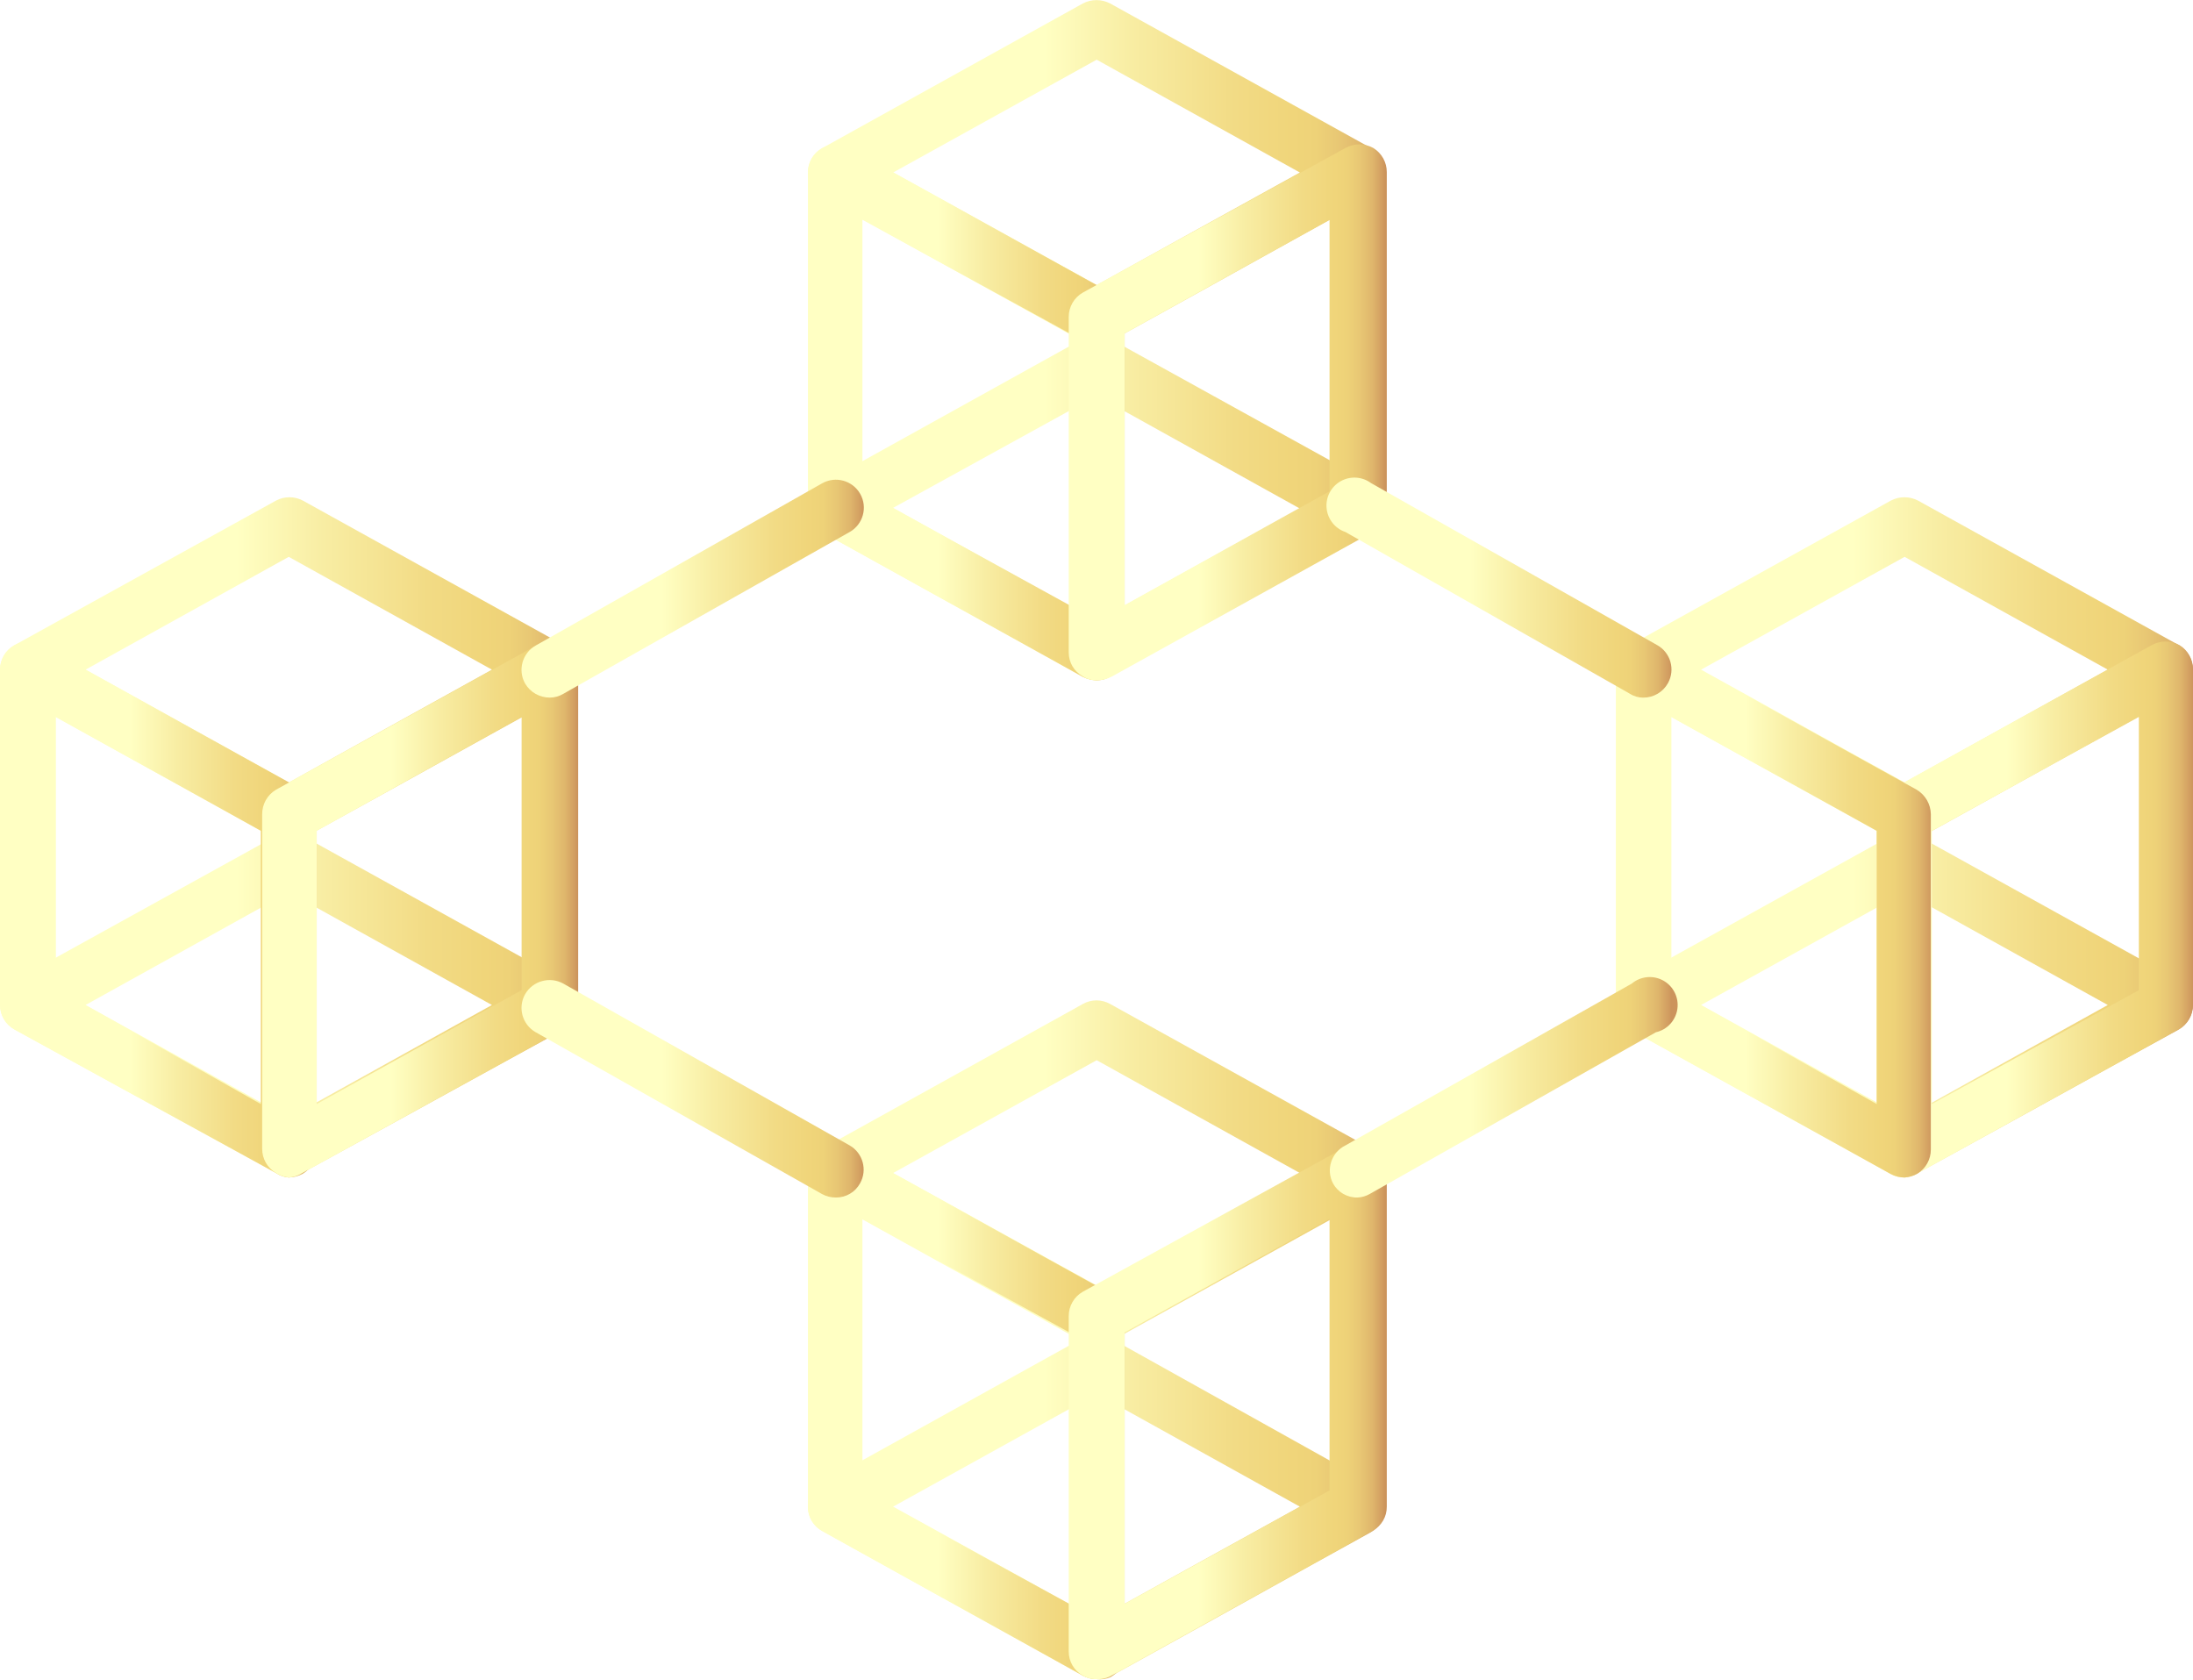
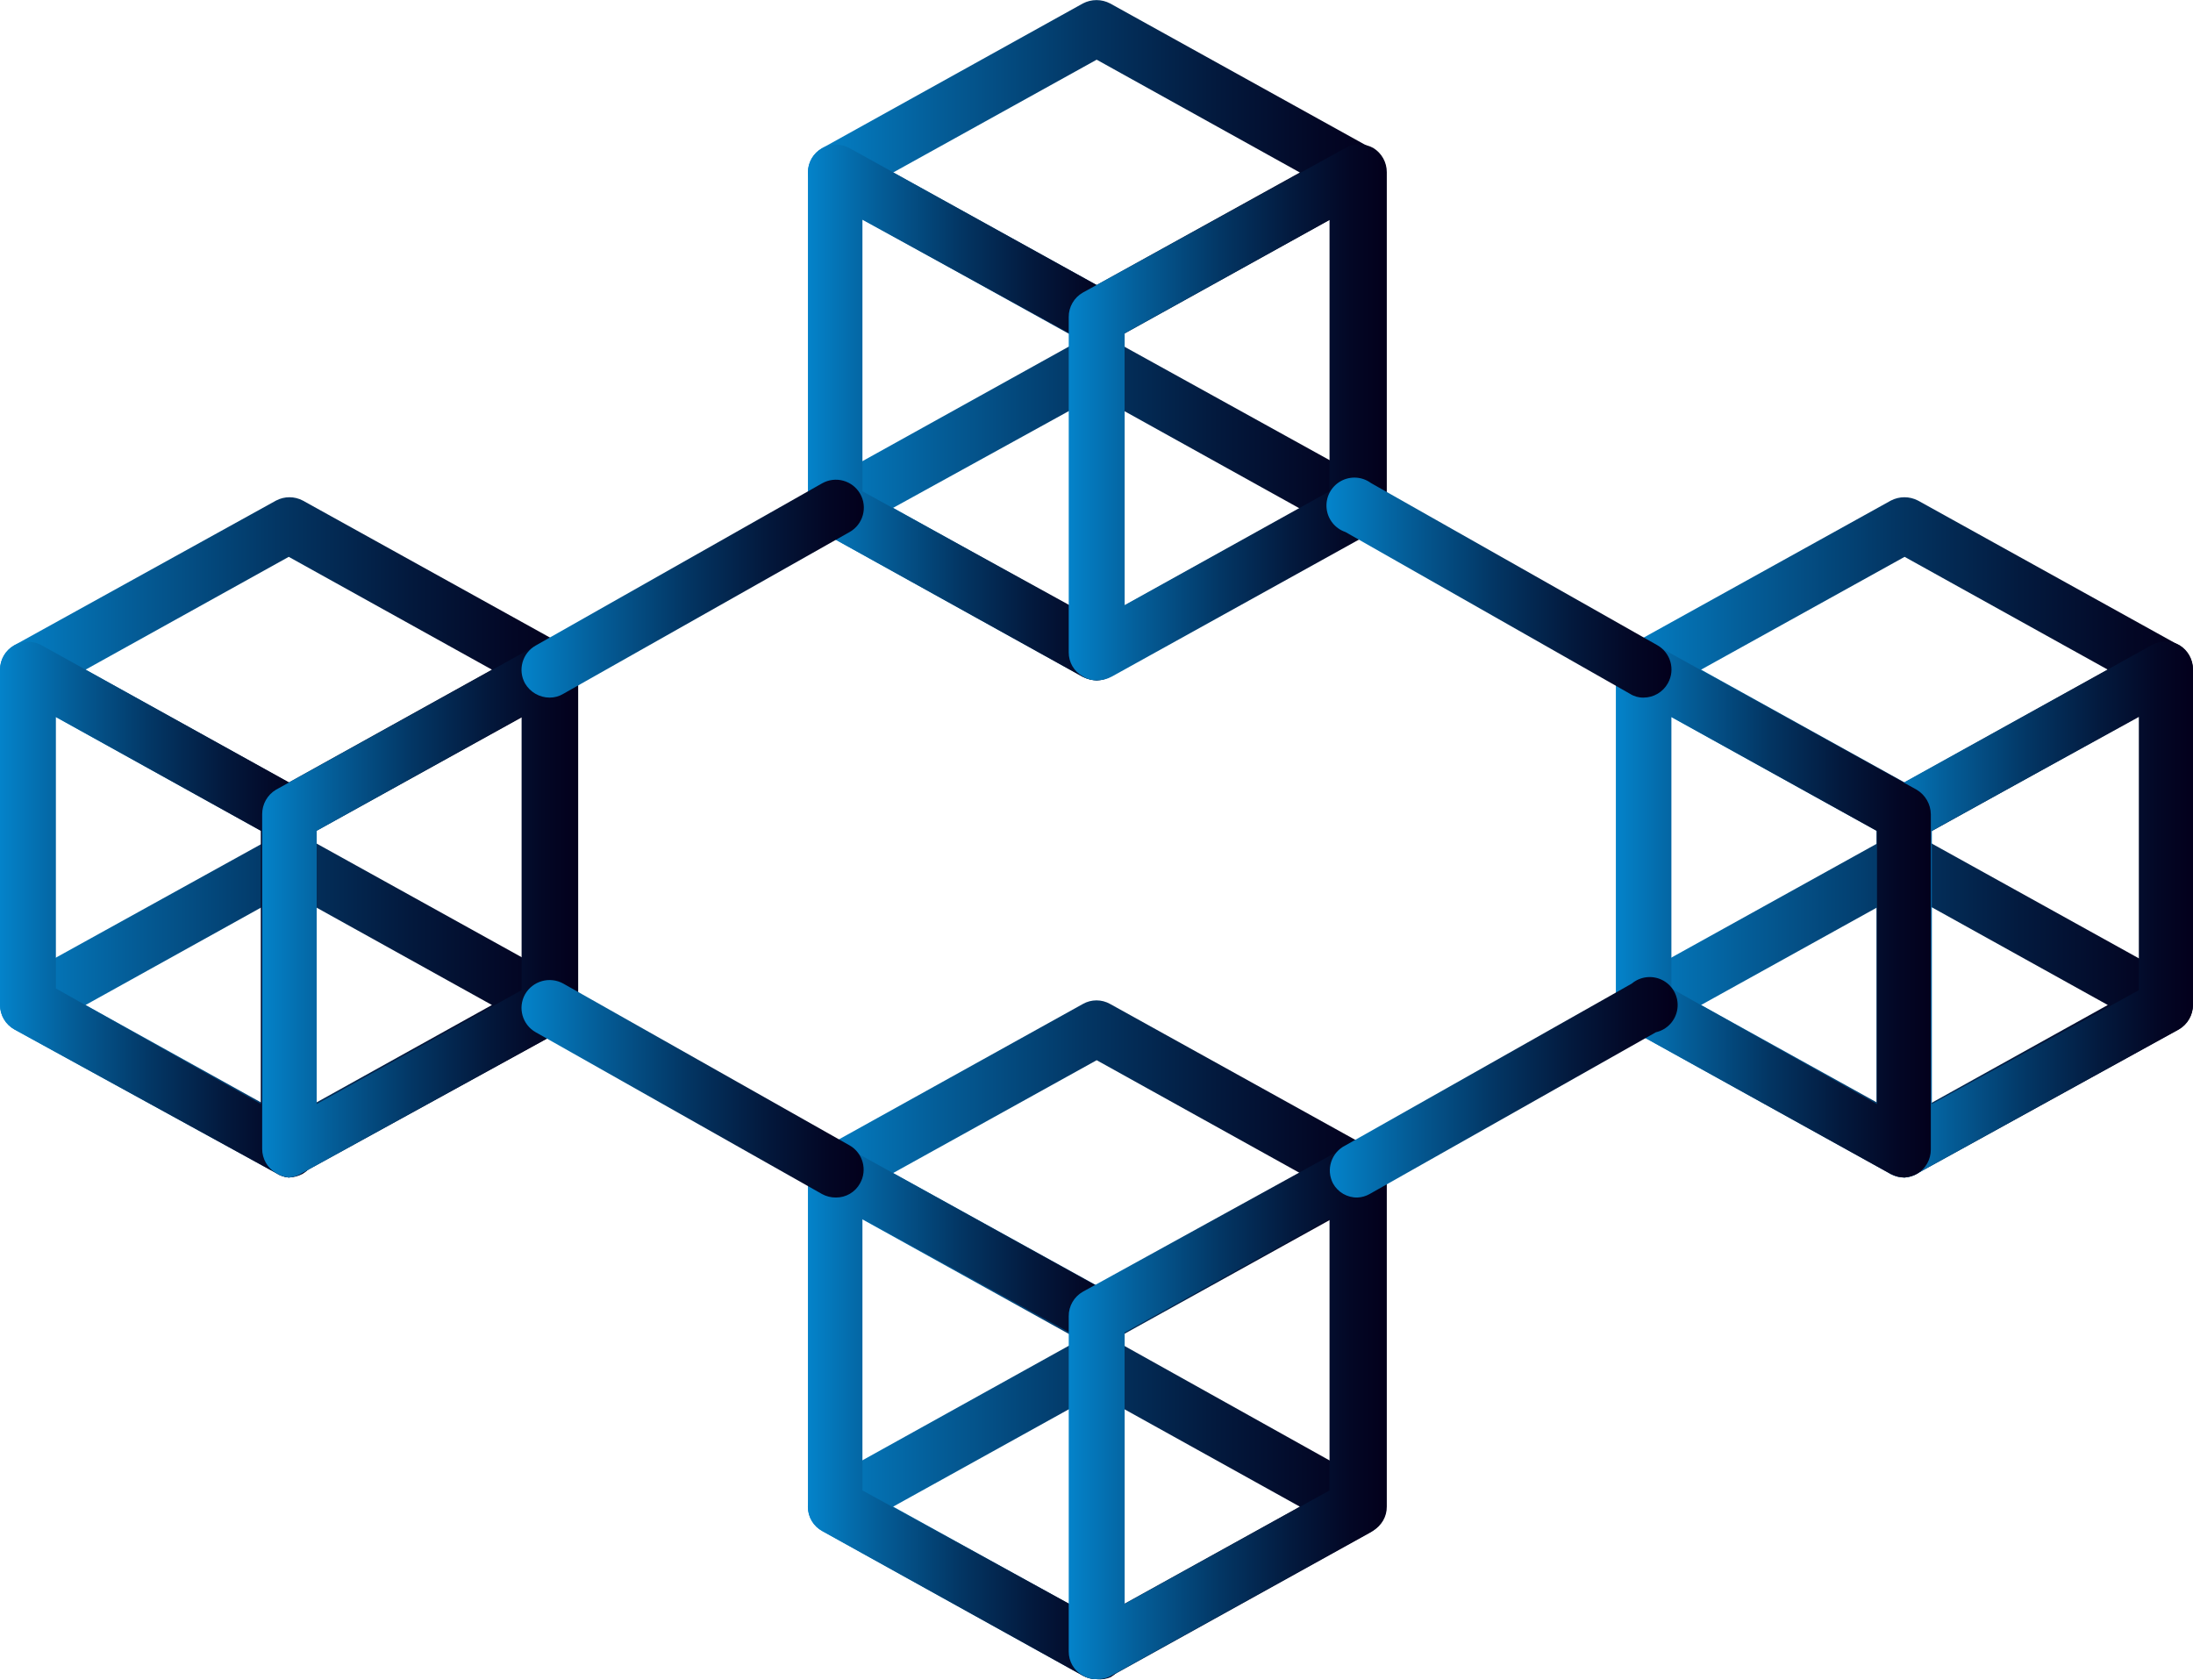
<svg xmlns="http://www.w3.org/2000/svg" xmlns:xlink="http://www.w3.org/1999/xlink" viewBox="0 0 63.57 48.67">
  <defs>
-     <linearGradient id="未命名漸層_9" data-name="未命名漸層 9" y1="19.41" x2="16.74" y2="19.41" gradientUnits="userSpaceOnUse">
-       <stop offset="0.41" stop-color="#ffffc3" />
-       <stop offset="0.56" stop-color="#f8eda3" />
-       <stop offset="0.74" stop-color="#f2db85" />
-       <stop offset="0.84" stop-color="#f0d57a" />
-       <stop offset="0.88" stop-color="#eed278" />
-       <stop offset="0.92" stop-color="#e8c774" />
-       <stop offset="0.96" stop-color="#dfb66c" />
-       <stop offset="0.99" stop-color="#d29e61" />
-       <stop offset="1" stop-color="#cc945c" />
+     <linearGradient id="新增漸層色票_拷貝_7" data-name="新增漸層色票 拷貝 7" y1="19.41" x2="16.74" y2="19.41" gradientUnits="userSpaceOnUse">
+       <stop offset="0" stop-color="#0483ca" />
+       <stop offset="0.22" stop-color="#045e99" />
+       <stop offset="0.48" stop-color="#033664" />
+       <stop offset="0.71" stop-color="#03193d" />
+       <stop offset="0.89" stop-color="#030725" />
+       <stop offset="1" stop-color="#03001c" />
    </linearGradient>
-     <linearGradient id="未命名漸層_9-2" y1="29.13" x2="16.74" y2="29.13" xlink:href="#未命名漸層_9" />
-     <linearGradient id="未命名漸層_9-3" y1="26.37" x2="9.18" y2="26.37" xlink:href="#未命名漸層_9" />
-     <linearGradient id="未命名漸層_9-4" x1="7.56" y1="26.37" x2="16.74" y2="26.37" xlink:href="#未命名漸層_9" />
-     <linearGradient id="未命名漸層_9-5" x1="46.84" y1="19.41" x2="63.57" y2="19.41" xlink:href="#未命名漸層_9" />
-     <linearGradient id="未命名漸層_9-6" x1="46.84" y1="29.13" x2="63.57" y2="29.13" xlink:href="#未命名漸層_9" />
-     <linearGradient id="未命名漸層_9-7" x1="54.4" y1="26.37" x2="63.57" y2="26.37" xlink:href="#未命名漸層_9" />
-     <linearGradient id="未命名漸層_9-8" x1="46.84" y1="26.37" x2="56.01" y2="26.37" xlink:href="#未命名漸層_9" />
-     <linearGradient id="未命名漸層_9-9" x1="23.42" y1="5" x2="40.15" y2="5" xlink:href="#未命名漸層_9" />
-     <linearGradient id="未命名漸層_9-10" x1="23.42" y1="14.72" x2="40.15" y2="14.72" xlink:href="#未命名漸層_9" />
-     <linearGradient id="未命名漸層_9-11" x1="23.42" y1="11.95" x2="32.6" y2="11.95" xlink:href="#未命名漸層_9" />
-     <linearGradient id="未命名漸層_9-12" x1="30.98" y1="11.95" x2="40.15" y2="11.95" xlink:href="#未命名漸層_9" />
-     <linearGradient id="未命名漸層_9-13" x1="23.42" y1="33.96" x2="40.15" y2="33.96" xlink:href="#未命名漸層_9" />
-     <linearGradient id="未命名漸層_9-14" x1="23.42" y1="43.68" x2="40.15" y2="43.68" xlink:href="#未命名漸層_9" />
-     <linearGradient id="未命名漸層_9-15" x1="23.42" y1="40.91" x2="32.6" y2="40.91" xlink:href="#未命名漸層_9" />
-     <linearGradient id="未命名漸層_9-16" x1="30.98" y1="40.91" x2="40.15" y2="40.91" xlink:href="#未命名漸層_9" />
-     <linearGradient id="未命名漸層_9-17" x1="15.12" y1="17.06" x2="25.04" y2="17.06" xlink:href="#未命名漸層_9" />
-     <linearGradient id="未命名漸層_9-18" x1="38.54" y1="17.06" x2="48.45" y2="17.06" xlink:href="#未命名漸層_9" />
-     <linearGradient id="未命名漸層_9-19" x1="15.12" y1="31.56" x2="25.04" y2="31.56" xlink:href="#未命名漸層_9" />
-     <linearGradient id="未命名漸層_9-20" x1="38.54" y1="31.56" x2="48.45" y2="31.56" xlink:href="#未命名漸層_9" />
+     <linearGradient id="新增漸層色票_拷貝_7-2" y1="29.13" x2="16.74" y2="29.13" xlink:href="#新增漸層色票_拷貝_7" />
+     <linearGradient id="新增漸層色票_拷貝_7-3" y1="26.37" x2="9.18" y2="26.37" xlink:href="#新增漸層色票_拷貝_7" />
+     <linearGradient id="新增漸層色票_拷貝_7-4" x1="7.56" y1="26.37" x2="16.74" y2="26.37" xlink:href="#新增漸層色票_拷貝_7" />
+     <linearGradient id="新增漸層色票_拷貝_7-5" x1="46.84" y1="19.41" x2="63.57" y2="19.41" xlink:href="#新增漸層色票_拷貝_7" />
+     <linearGradient id="新增漸層色票_拷貝_7-6" x1="46.84" y1="29.13" x2="63.57" y2="29.13" xlink:href="#新增漸層色票_拷貝_7" />
+     <linearGradient id="新增漸層色票_拷貝_7-7" x1="54.4" y1="26.37" x2="63.57" y2="26.37" xlink:href="#新增漸層色票_拷貝_7" />
+     <linearGradient id="新增漸層色票_拷貝_7-8" x1="46.84" y1="26.37" x2="56.01" y2="26.37" xlink:href="#新增漸層色票_拷貝_7" />
+     <linearGradient id="新增漸層色票_拷貝_7-9" x1="23.42" y1="5" x2="40.15" y2="5" xlink:href="#新增漸層色票_拷貝_7" />
+     <linearGradient id="新增漸層色票_拷貝_7-10" x1="23.42" y1="14.72" x2="40.15" y2="14.72" xlink:href="#新增漸層色票_拷貝_7" />
+     <linearGradient id="新增漸層色票_拷貝_7-11" x1="23.42" y1="11.95" x2="32.6" y2="11.95" xlink:href="#新增漸層色票_拷貝_7" />
+     <linearGradient id="新增漸層色票_拷貝_7-12" x1="30.98" y1="11.95" x2="40.15" y2="11.95" xlink:href="#新增漸層色票_拷貝_7" />
+     <linearGradient id="新增漸層色票_拷貝_7-13" x1="23.42" y1="33.96" x2="40.15" y2="33.96" xlink:href="#新增漸層色票_拷貝_7" />
+     <linearGradient id="新增漸層色票_拷貝_7-14" x1="23.42" y1="43.68" x2="40.15" y2="43.68" xlink:href="#新增漸層色票_拷貝_7" />
+     <linearGradient id="新增漸層色票_拷貝_7-15" x1="23.42" y1="40.91" x2="32.6" y2="40.91" xlink:href="#新增漸層色票_拷貝_7" />
+     <linearGradient id="新增漸層色票_拷貝_7-16" x1="30.98" y1="40.91" x2="40.15" y2="40.91" xlink:href="#新增漸層色票_拷貝_7" />
+     <linearGradient id="新增漸層色票_拷貝_7-17" x1="15.12" y1="17.06" x2="25.04" y2="17.06" xlink:href="#新增漸層色票_拷貝_7" />
+     <linearGradient id="新增漸層色票_拷貝_7-18" x1="38.54" y1="17.06" x2="48.45" y2="17.06" xlink:href="#新增漸層色票_拷貝_7" />
+     <linearGradient id="新增漸層色票_拷貝_7-19" x1="15.12" y1="31.56" x2="25.04" y2="31.56" xlink:href="#新增漸層色票_拷貝_7" />
+     <linearGradient id="新增漸層色票_拷貝_7-20" x1="38.54" y1="31.56" x2="48.45" y2="31.56" xlink:href="#新增漸層色票_拷貝_7" />
  </defs>
-   <g id="圖層_5" data-name="圖層 5">
+   <g id="圖層_6" data-name="圖層 6">
    <g>
      <g>
-         <path d="M8.37,24.41a.76.76,0,0,1-.39-.1L.42,20.12A.81.81,0,0,1,0,19.41a.82.82,0,0,1,.42-.71L8,14.51a.83.83,0,0,1,.78,0l7.56,4.19a.82.82,0,0,1,.42.71.81.81,0,0,1-.42.71L8.76,24.31A.78.78,0,0,1,8.37,24.41Zm-5.89-5,5.89,3.27,5.89-3.27L8.37,16.14Z" style="fill: url(#未命名漸層_9)" />
-         <path d="M8.37,34.13A.87.87,0,0,1,8,34L.42,29.84a.81.81,0,0,1,0-1.42L8,24.23a.83.83,0,0,1,.78,0l7.56,4.19a.81.81,0,0,1,0,1.42L8.76,34A.9.9,0,0,1,8.37,34.13Zm-5.89-5L8.37,32.4l5.89-3.27L8.37,25.86Z" style="fill: url(#未命名漸層_9-2)" />
-         <path d="M8.37,34.13A.76.76,0,0,1,8,34L.42,29.84A.82.82,0,0,1,0,29.13V19.41a.81.81,0,0,1,1.2-.71l7.56,4.19a.82.82,0,0,1,.42.71v9.72a.83.83,0,0,1-.4.7A.87.87,0,0,1,8.37,34.13ZM1.62,28.65,7.56,32V24.08l-5.94-3.3Z" style="fill: url(#未命名漸層_9-3)" />
-         <path d="M8.37,34.13A.84.84,0,0,1,8,34a.81.81,0,0,1-.4-.7V23.6A.82.82,0,0,1,8,22.89l7.56-4.19a.81.81,0,0,1,.8,0,.83.83,0,0,1,.4.7v9.72a.82.82,0,0,1-.42.71L8.76,34A.78.78,0,0,1,8.37,34.13Zm.81-10.05V32l5.94-3.3V20.78Z" style="fill: url(#未命名漸層_9-4)" />
+         <path d="M8.37,24.41a.76.76,0,0,1-.39-.1L.42,20.12A.81.81,0,0,1,0,19.41a.82.82,0,0,1,.42-.71L8,14.51a.83.83,0,0,1,.78,0l7.56,4.19a.82.82,0,0,1,.42.71.81.81,0,0,1-.42.71L8.76,24.31A.78.78,0,0,1,8.37,24.41Zm-5.89-5,5.89,3.27,5.89-3.27L8.37,16.14Z" style="fill: url(#新增漸層色票_拷貝_7)" />
+         <path d="M8.37,34.13A.87.87,0,0,1,8,34L.42,29.84a.81.81,0,0,1,0-1.42L8,24.23a.83.83,0,0,1,.78,0l7.56,4.19a.81.81,0,0,1,0,1.42L8.76,34A.9.9,0,0,1,8.37,34.13Zm-5.89-5L8.37,32.4l5.89-3.27L8.37,25.86Z" style="fill: url(#新增漸層色票_拷貝_7-2)" />
+         <path d="M8.37,34.13A.76.76,0,0,1,8,34L.42,29.84A.82.82,0,0,1,0,29.13V19.41a.81.81,0,0,1,1.2-.71l7.56,4.19a.82.82,0,0,1,.42.71v9.72a.83.83,0,0,1-.4.7A.87.87,0,0,1,8.37,34.13ZM1.62,28.65,7.56,32V24.08l-5.94-3.3Z" style="fill: url(#新增漸層色票_拷貝_7-3)" />
+         <path d="M8.37,34.13A.84.84,0,0,1,8,34a.81.81,0,0,1-.4-.7V23.6A.82.82,0,0,1,8,22.89l7.56-4.19a.81.81,0,0,1,.8,0,.83.83,0,0,1,.4.7v9.72a.82.82,0,0,1-.42.71L8.76,34A.78.78,0,0,1,8.37,34.13Zm.81-10.05V32l5.94-3.3V20.78Z" style="fill: url(#新增漸層色票_拷貝_7-4)" />
      </g>
      <g>
-         <path d="M55.21,24.41a.82.82,0,0,1-.4-.1l-7.56-4.19a.82.82,0,0,1-.41-.71.84.84,0,0,1,.41-.71l7.56-4.19a.85.85,0,0,1,.79,0l7.56,4.19a.84.84,0,0,1,.41.71.82.82,0,0,1-.41.71L55.6,24.31A.78.78,0,0,1,55.21,24.41Zm-5.9-5,5.9,3.27,5.89-3.27-5.89-3.27Z" style="fill: url(#未命名漸層_9-5)" />
-         <path d="M55.21,34.13a1,1,0,0,1-.4-.1l-7.56-4.19a.82.82,0,0,1,0-1.42l7.56-4.19a.85.85,0,0,1,.79,0l7.56,4.19a.82.82,0,0,1,0,1.42L55.6,34A.9.9,0,0,1,55.21,34.13Zm-5.9-5,5.9,3.27,5.89-3.27-5.89-3.27Z" style="fill: url(#未命名漸層_9-6)" />
-         <path d="M55.21,34.13a.81.81,0,0,1-.81-.81V23.6a.84.84,0,0,1,.41-.71l7.56-4.19a.83.83,0,0,1,.81,0,.82.82,0,0,1,.39.7v9.72a.84.84,0,0,1-.41.71L55.6,34A.78.78,0,0,1,55.21,34.13ZM56,24.08V32l6-3.3V20.78Z" style="fill: url(#未命名漸層_9-7)" />
-         <path d="M55.21,34.13a.82.82,0,0,1-.4-.1l-7.56-4.19a.84.84,0,0,1-.41-.71V19.41A.81.81,0,0,1,48,18.7l7.56,4.19a.84.84,0,0,1,.41.71v9.72a.82.82,0,0,1-.39.7A.87.87,0,0,1,55.21,34.13Zm-6.76-5.48L54.4,32V24.08l-5.95-3.3Z" style="fill: url(#未命名漸層_9-8)" />
+         <path d="M55.21,24.41a.82.82,0,0,1-.4-.1l-7.56-4.19a.82.82,0,0,1-.41-.71.84.84,0,0,1,.41-.71l7.56-4.19a.85.85,0,0,1,.79,0l7.56,4.19a.84.84,0,0,1,.41.71.82.82,0,0,1-.41.71L55.6,24.31A.78.78,0,0,1,55.21,24.41Zm-5.9-5,5.9,3.27,5.89-3.27-5.89-3.27Z" style="fill: url(#新增漸層色票_拷貝_7-5)" />
+         <path d="M55.21,34.13a1,1,0,0,1-.4-.1l-7.56-4.19a.82.82,0,0,1,0-1.42l7.56-4.19a.85.85,0,0,1,.79,0l7.56,4.19a.82.82,0,0,1,0,1.42L55.6,34A.9.9,0,0,1,55.21,34.13Zm-5.9-5,5.9,3.27,5.89-3.27-5.89-3.27Z" style="fill: url(#新增漸層色票_拷貝_7-6)" />
+         <path d="M55.21,34.13a.81.81,0,0,1-.81-.81V23.6a.84.84,0,0,1,.41-.71l7.56-4.19a.83.83,0,0,1,.81,0,.82.82,0,0,1,.39.7v9.72a.84.84,0,0,1-.41.71L55.6,34A.78.78,0,0,1,55.21,34.13ZM56,24.08V32l6-3.3V20.78Z" style="fill: url(#新增漸層色票_拷貝_7-7)" />
+         <path d="M55.21,34.13a.82.82,0,0,1-.4-.1l-7.56-4.19a.84.84,0,0,1-.41-.71V19.41A.81.81,0,0,1,48,18.7l7.56,4.19a.84.84,0,0,1,.41.71v9.72a.82.82,0,0,1-.39.7A.87.87,0,0,1,55.21,34.13Zm-6.76-5.48L54.4,32V24.08l-5.95-3.3Z" style="fill: url(#新增漸層色票_拷貝_7-8)" />
      </g>
      <g>
-         <path d="M31.79,10a1,1,0,0,1-.4-.1L23.84,5.71A.82.82,0,0,1,23.42,5a.8.8,0,0,1,.42-.71L31.39.1a.85.85,0,0,1,.79,0l7.56,4.19a.79.79,0,0,1,.41.71.81.81,0,0,1-.41.71L32.18,9.9A.9.9,0,0,1,31.79,10Zm-5.9-5,5.9,3.26L37.68,5,31.79,1.73Z" style="fill: url(#未命名漸層_9-9)" />
-         <path d="M31.79,19.72a1,1,0,0,1-.4-.1l-7.55-4.19a.82.82,0,0,1-.42-.71.8.8,0,0,1,.42-.71l7.55-4.19a.85.85,0,0,1,.79,0L39.74,14a.79.79,0,0,1,.41.71.81.81,0,0,1-.41.71l-7.56,4.19A.9.9,0,0,1,31.79,19.72Zm-5.9-5L31.79,18l5.89-3.26-5.89-3.27Z" style="fill: url(#未命名漸層_9-10)" />
-         <path d="M31.79,19.72a1,1,0,0,1-.4-.1l-7.55-4.19a.82.82,0,0,1-.42-.71V5a.81.81,0,0,1,1.2-.71l7.56,4.19a.8.8,0,0,1,.42.71v9.72a.82.82,0,0,1-.4.69A.78.78,0,0,1,31.79,19.72ZM25,14.24,31,17.54V9.66L25,6.37Z" style="fill: url(#未命名漸層_9-11)" />
-         <path d="M31.79,19.72a.73.73,0,0,1-.41-.12.79.79,0,0,1-.4-.69V9.19a.81.81,0,0,1,.41-.71L39,4.29a.83.83,0,0,1,.81,0,.82.82,0,0,1,.39.7v9.72a.81.81,0,0,1-.41.71l-7.56,4.19A.9.9,0,0,1,31.79,19.72ZM32.6,9.66v7.88l5.94-3.3V6.37Z" style="fill: url(#未命名漸層_9-12)" />
+         <path d="M31.79,10a1,1,0,0,1-.4-.1L23.84,5.71A.82.82,0,0,1,23.42,5a.8.8,0,0,1,.42-.71L31.39.1a.85.85,0,0,1,.79,0l7.56,4.19a.79.79,0,0,1,.41.71.81.81,0,0,1-.41.71L32.18,9.9A.9.9,0,0,1,31.79,10Zm-5.9-5,5.9,3.26L37.68,5,31.79,1.73Z" style="fill: url(#新增漸層色票_拷貝_7-9)" />
+         <path d="M31.79,19.72a1,1,0,0,1-.4-.1l-7.55-4.19a.82.82,0,0,1-.42-.71.8.8,0,0,1,.42-.71l7.55-4.19a.85.85,0,0,1,.79,0L39.74,14a.79.79,0,0,1,.41.71.81.81,0,0,1-.41.71l-7.56,4.19A.9.9,0,0,1,31.79,19.72Zm-5.9-5L31.79,18l5.89-3.26-5.89-3.27Z" style="fill: url(#新增漸層色票_拷貝_7-10)" />
+         <path d="M31.79,19.72a1,1,0,0,1-.4-.1l-7.55-4.19a.82.82,0,0,1-.42-.71V5a.81.81,0,0,1,1.2-.71l7.56,4.19a.8.8,0,0,1,.42.71v9.72a.82.82,0,0,1-.4.69A.78.78,0,0,1,31.79,19.72ZM25,14.24,31,17.54V9.66L25,6.37Z" style="fill: url(#新增漸層色票_拷貝_7-11)" />
+         <path d="M31.79,19.72a.73.73,0,0,1-.41-.12.79.79,0,0,1-.4-.69V9.19a.81.81,0,0,1,.41-.71L39,4.29a.83.83,0,0,1,.81,0,.82.82,0,0,1,.39.7v9.72a.81.81,0,0,1-.41.71l-7.56,4.19A.9.9,0,0,1,31.79,19.72ZM32.6,9.66v7.88l5.94-3.3V6.37Z" style="fill: url(#新增漸層色票_拷貝_7-12)" />
      </g>
      <g>
-         <path d="M31.79,39a.83.83,0,0,1-.4-.11l-7.55-4.19a.8.8,0,0,1,0-1.41l7.55-4.19a.8.8,0,0,1,.79,0l7.56,4.19a.81.81,0,0,1,0,1.41l-7.56,4.19A.79.79,0,0,1,31.79,39Zm-5.9-5,5.9,3.26L37.68,34l-5.89-3.27Z" style="fill: url(#未命名漸層_9-13)" />
-         <path d="M31.79,48.67a.82.82,0,0,1-.4-.1l-7.55-4.19a.8.8,0,0,1,0-1.41l7.55-4.19a.8.8,0,0,1,.79,0L39.74,43a.81.81,0,0,1,0,1.41l-7.56,4.19A.78.78,0,0,1,31.79,48.67Zm-5.9-5,5.9,3.26,5.89-3.26-5.89-3.27Z" style="fill: url(#未命名漸層_9-14)" />
-         <path d="M31.79,48.67a.82.82,0,0,1-.4-.1l-7.55-4.19a.8.8,0,0,1-.42-.7V34a.81.81,0,0,1,.4-.7.79.79,0,0,1,.8,0l7.56,4.19a.8.8,0,0,1,.42.71v9.72a.82.82,0,0,1-.4.69A.77.77,0,0,1,31.79,48.67ZM25,43.2,31,46.49V38.62L25,35.33Z" style="fill: url(#未命名漸層_9-15)" />
-         <path d="M31.79,48.67a.72.72,0,0,1-.41-.11.79.79,0,0,1-.4-.69V38.15a.81.81,0,0,1,.41-.71L39,33.25a.81.81,0,0,1,.81,0,.82.82,0,0,1,.39.7v9.72a.79.79,0,0,1-.41.7l-7.56,4.19A.78.78,0,0,1,31.79,48.67Zm.81-10.05v7.87l5.94-3.29V35.33Z" style="fill: url(#未命名漸層_9-16)" />
+         <path d="M31.79,39a.83.83,0,0,1-.4-.11l-7.55-4.19a.8.8,0,0,1,0-1.41l7.55-4.19a.8.8,0,0,1,.79,0l7.56,4.19a.81.81,0,0,1,0,1.41l-7.56,4.19A.79.79,0,0,1,31.79,39Zm-5.9-5,5.9,3.26L37.68,34l-5.89-3.27Z" style="fill: url(#新增漸層色票_拷貝_7-13)" />
+         <path d="M31.79,48.67a.82.82,0,0,1-.4-.1l-7.55-4.19a.8.8,0,0,1,0-1.41l7.55-4.19a.8.8,0,0,1,.79,0L39.74,43a.81.81,0,0,1,0,1.41l-7.56,4.19A.78.78,0,0,1,31.79,48.67Zm-5.9-5,5.9,3.26,5.89-3.26-5.89-3.27Z" style="fill: url(#新增漸層色票_拷貝_7-14)" />
+         <path d="M31.79,48.67a.82.82,0,0,1-.4-.1l-7.55-4.19a.8.8,0,0,1-.42-.7V34a.81.81,0,0,1,.4-.7.79.79,0,0,1,.8,0l7.56,4.19a.8.8,0,0,1,.42.71v9.72a.82.82,0,0,1-.4.69A.77.77,0,0,1,31.79,48.67ZM25,43.2,31,46.49V38.62L25,35.33Z" style="fill: url(#新增漸層色票_拷貝_7-15)" />
+         <path d="M31.79,48.67a.72.72,0,0,1-.41-.11.79.79,0,0,1-.4-.69V38.15a.81.81,0,0,1,.41-.71L39,33.25a.81.81,0,0,1,.81,0,.82.82,0,0,1,.39.7v9.72a.79.79,0,0,1-.41.7l-7.56,4.19A.78.78,0,0,1,31.79,48.67Zm.81-10.05v7.87l5.94-3.29V35.33Z" style="fill: url(#新增漸層色票_拷貝_7-16)" />
      </g>
-       <path d="M15.93,20.22a.83.83,0,0,1-.71-.41.81.81,0,0,1,.31-1.1l8.3-4.7a.81.81,0,0,1,.8,1.41l-8.3,4.69A.76.76,0,0,1,15.93,20.22Z" style="fill: url(#未命名漸層_9-17)" />
-       <path d="M47.64,20.22a.7.7,0,0,1-.39-.11L39,15.42A.81.81,0,1,1,39.74,14l8.3,4.7a.81.81,0,0,1,.31,1.1A.81.81,0,0,1,47.64,20.22Z" style="fill: url(#未命名漸層_9-18)" />
-       <path d="M24.23,34.71a.82.82,0,0,1-.4-.1l-8.3-4.69a.81.81,0,0,1-.31-1.1.82.82,0,0,1,1.11-.31l8.3,4.69a.81.81,0,0,1,.3,1.1A.79.79,0,0,1,24.23,34.71Z" style="fill: url(#未命名漸層_9-19)" />
-       <path d="M39.35,34.71a.79.79,0,0,1-.71-.41A.81.81,0,0,1,39,33.2l8.3-4.69A.81.81,0,1,1,48,29.92l-8.3,4.69A.78.78,0,0,1,39.35,34.71Z" style="fill: url(#未命名漸層_9-20)" />
+       <path d="M15.93,20.22a.83.83,0,0,1-.71-.41.81.81,0,0,1,.31-1.1l8.3-4.7a.81.81,0,0,1,.8,1.41l-8.3,4.69A.76.76,0,0,1,15.93,20.22Z" style="fill: url(#新增漸層色票_拷貝_7-17)" />
+       <path d="M47.64,20.22a.7.7,0,0,1-.39-.11L39,15.42A.81.81,0,1,1,39.74,14l8.3,4.7a.81.81,0,0,1,.31,1.1A.81.81,0,0,1,47.64,20.22Z" style="fill: url(#新增漸層色票_拷貝_7-18)" />
+       <path d="M24.23,34.71a.82.82,0,0,1-.4-.1l-8.3-4.69a.81.81,0,0,1-.31-1.1.82.82,0,0,1,1.11-.31l8.3,4.69a.81.81,0,0,1,.3,1.1A.79.79,0,0,1,24.23,34.71Z" style="fill: url(#新增漸層色票_拷貝_7-19)" />
+       <path d="M39.35,34.71a.79.79,0,0,1-.71-.41A.81.81,0,0,1,39,33.2l8.3-4.69A.81.81,0,1,1,48,29.92l-8.3,4.69A.78.78,0,0,1,39.35,34.71Z" style="fill: url(#新增漸層色票_拷貝_7-20)" />
    </g>
  </g>
</svg>
